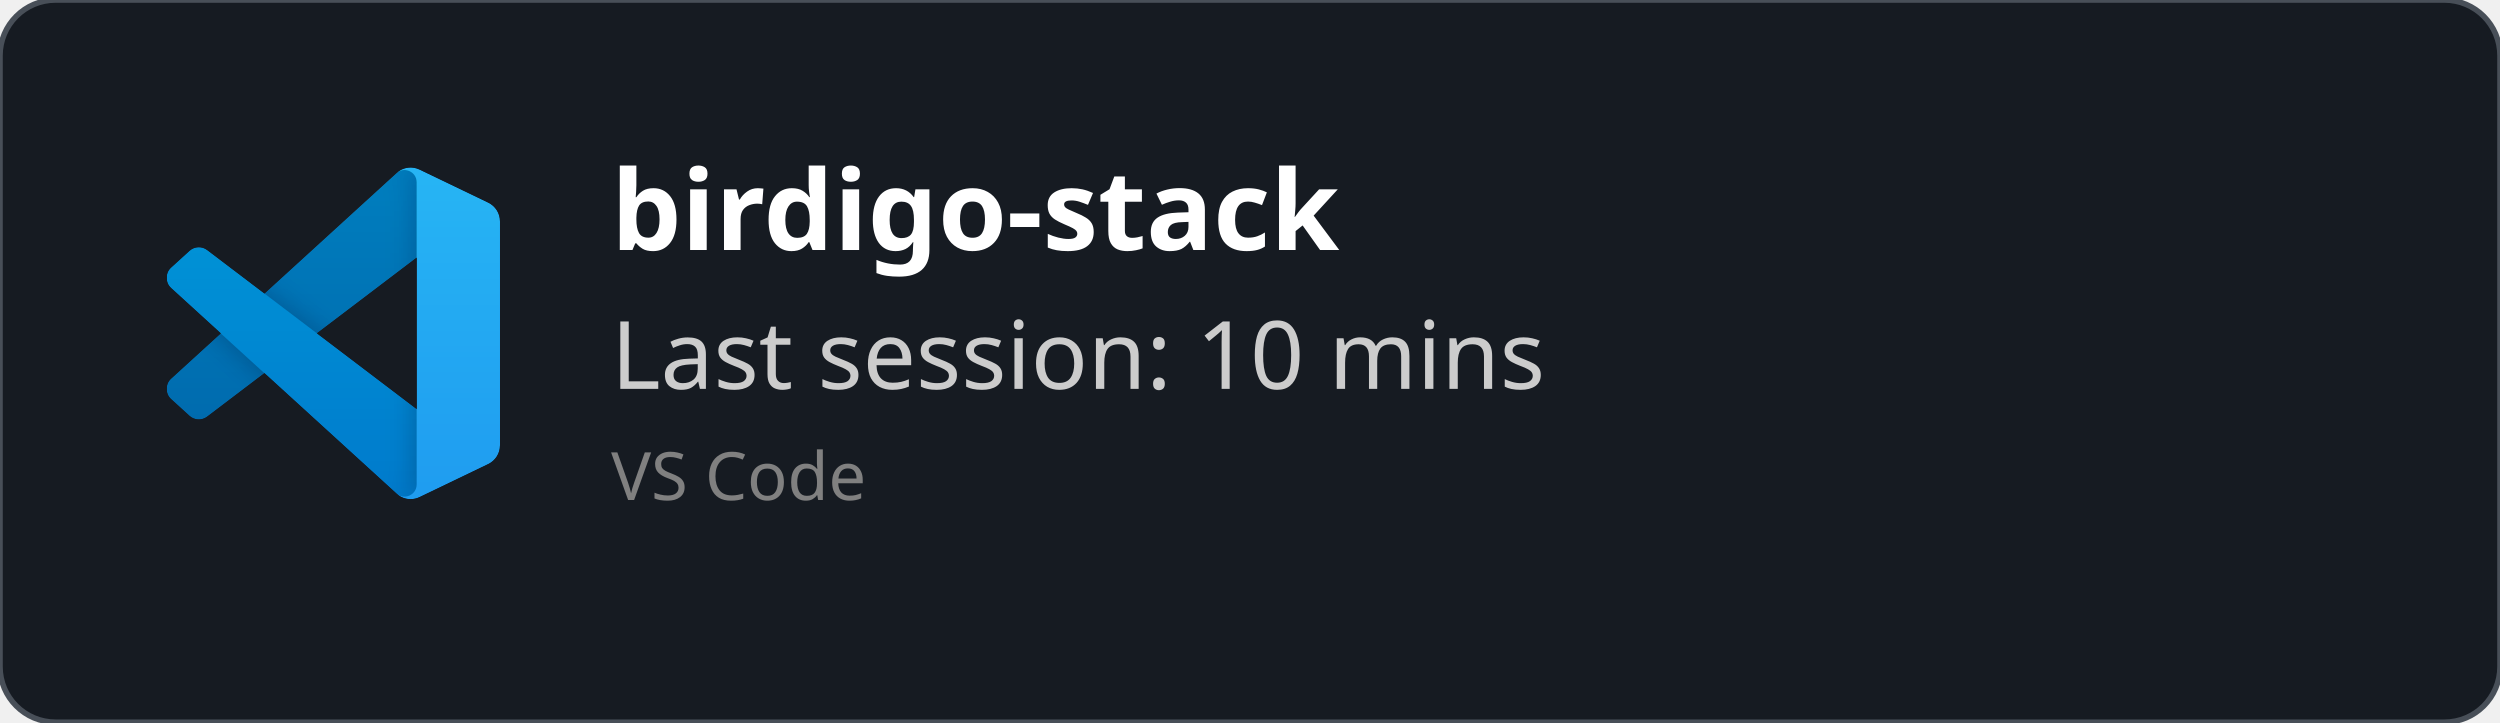
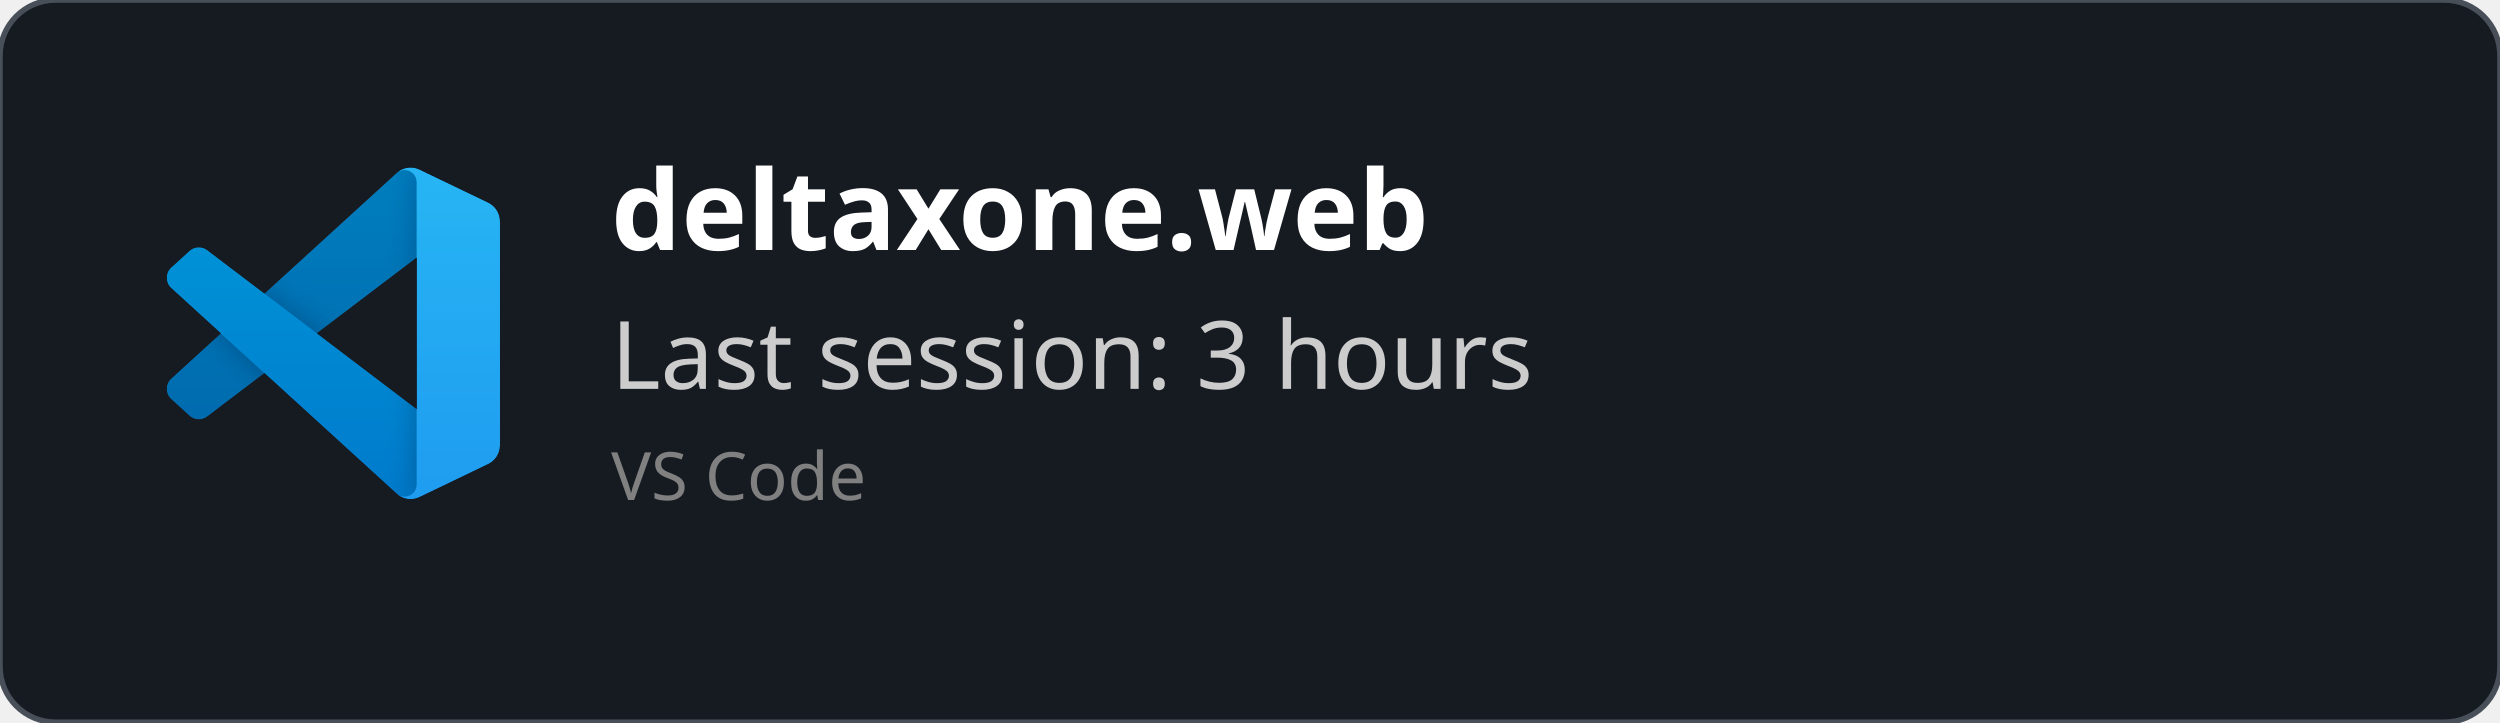
<svg xmlns="http://www.w3.org/2000/svg" width="450" height="130" viewBox="0 0 450 130" fill="none" role="img">
  <style>
    *{
        font-family: 'Segoe UI', Ubuntu, monospace
    }
    </style>
  <defs>
    <clipPath id="horizontalClip" x="20" y="20" width="500" height="200">
      <rect x="90" y="20" width="300" height="50" />
    </clipPath>
  </defs>
  <rect width="450" height="130" fill="rgba(22,27,34)" stroke="#484f58" stroke-width="1" fill-opacity="1" stroke-opacity="1" x="0" y="0" rx="10px" ry="10px">
    </rect>
  <svg width="60" height="60" x="30" y="30" viewBox="0 0 100 100" fill="none" id="vscode">
    <mask id="mask0" mask-type="alpha" maskUnits="userSpaceOnUse" x="0" y="0" width="100" height="100">
      <path fill-rule="evenodd" clip-rule="evenodd" d="M70.912 99.317C72.487 99.931 74.283 99.891 75.873 99.126L96.461 89.22C98.624 88.179 100 85.989 100 83.587V16.413C100 14.011 98.624 11.822 96.461 10.781L75.873 0.874C73.786 -0.13 71.345 0.116 69.513 1.447C69.252 1.637 69.003 1.849 68.769 2.083L29.355 38.041L12.187 25.01C10.589 23.797 8.354 23.896 6.869 25.246L1.363 30.255C-0.453 31.906 -0.455 34.763 1.359 36.417L16.247 50L1.359 63.583C-0.455 65.237 -0.453 68.094 1.363 69.745L6.869 74.754C8.354 76.104 10.589 76.204 12.187 74.99L29.355 61.959L68.769 97.917C69.392 98.541 70.125 99.01 70.912 99.317ZM75.015 27.299L45.109 50L75.015 72.701V27.299Z" fill="white" />
    </mask>
    <g mask="url(#mask0)">
      <path d="M96.461 10.796L75.857 0.876C73.472 -0.273 70.622 0.212 68.75 2.083L1.299 63.583C-0.516 65.237 -0.514 68.094 1.303 69.745L6.813 74.754C8.298 76.104 10.535 76.204 12.134 74.99L93.361 13.37C96.086 11.303 100 13.246 100 16.667V16.427C100 14.027 98.625 11.838 96.461 10.796Z" fill="#0065A9" />
      <g filter="url(#filter0_d)">
        <path d="M96.461 89.204L75.857 99.124C73.472 100.273 70.622 99.788 68.75 97.917L1.299 36.417C-0.516 34.763 -0.514 31.906 1.303 30.255L6.813 25.246C8.298 23.896 10.535 23.796 12.134 25.009L93.361 86.63C96.086 88.697 100 86.754 100 83.333V83.573C100 85.974 98.625 88.162 96.461 89.204Z" fill="#007ACC" />
      </g>
      <g filter="url(#filter1_d)">
        <path d="M75.858 99.126C73.472 100.274 70.622 99.788 68.75 97.917C71.056 100.223 75 98.59 75 95.328V4.672C75 1.41 71.056 -0.223 68.75 2.083C70.622 0.211 73.472 -0.274 75.858 0.874L96.459 10.781C98.623 11.822 100 14.011 100 16.413V83.587C100 85.989 98.623 88.179 96.459 89.22L75.858 99.126Z" fill="#1F9CF0" />
      </g>
      <g style="mix-blend-mode:overlay" opacity="0.25">
        <path fill-rule="evenodd" clip-rule="evenodd" d="M70.851 99.317C72.426 99.931 74.222 99.891 75.812 99.126L96.4 89.22C98.563 88.179 99.939 85.989 99.939 83.587V16.413C99.939 14.011 98.564 11.822 96.4 10.781L75.812 0.874C73.725 -0.13 71.284 0.116 69.453 1.447C69.191 1.637 68.942 1.849 68.708 2.083L29.294 38.041L12.126 25.01C10.528 23.796 8.293 23.896 6.809 25.246L1.302 30.255C-0.513 31.906 -0.515 34.763 1.298 36.417L16.186 50L1.298 63.583C-0.515 65.237 -0.513 68.094 1.302 69.745L6.809 74.754C8.293 76.104 10.528 76.204 12.126 74.99L29.294 61.959L68.708 97.917C69.332 98.54 70.064 99.01 70.851 99.317ZM74.954 27.299L45.048 50L74.954 72.701V27.299Z" fill="url(#paint0_linear)" />
      </g>
    </g>
    <defs>
      <filter id="filter0_d" x="-8.394" y="15.829" width="116.727" height="92.246" filterUnits="userSpaceOnUse" color-interpolation-filters="sRGB">
        <feFlood flood-opacity="0" result="BackgroundImageFix" />
        <feColorMatrix in="SourceAlpha" type="matrix" values="0 0 0 0 0 0 0 0 0 0 0 0 0 0 0 0 0 0 127 0" />
        <feOffset />
        <feGaussianBlur stdDeviation="4.167" />
        <feColorMatrix type="matrix" values="0 0 0 0 0 0 0 0 0 0 0 0 0 0 0 0 0 0 0.25 0" />
        <feBlend mode="overlay" in2="BackgroundImageFix" result="effect1_dropShadow" />
        <feBlend mode="normal" in="SourceGraphic" in2="effect1_dropShadow" result="shape" />
      </filter>
      <filter id="filter1_d" x="60.417" y="-8.076" width="47.917" height="116.151" filterUnits="userSpaceOnUse" color-interpolation-filters="sRGB">
        <feFlood flood-opacity="0" result="BackgroundImageFix" />
        <feColorMatrix in="SourceAlpha" type="matrix" values="0 0 0 0 0 0 0 0 0 0 0 0 0 0 0 0 0 0 127 0" />
        <feOffset />
        <feGaussianBlur stdDeviation="4.167" />
        <feColorMatrix type="matrix" values="0 0 0 0 0 0 0 0 0 0 0 0 0 0 0 0 0 0 0.25 0" />
        <feBlend mode="overlay" in2="BackgroundImageFix" result="effect1_dropShadow" />
        <feBlend mode="normal" in="SourceGraphic" in2="effect1_dropShadow" result="shape" />
      </filter>
      <linearGradient id="paint0_linear" x1="49.939" y1="0.258" x2="49.939" y2="99.742" gradientUnits="userSpaceOnUse">
        <stop stop-color="white" />
        <stop offset="1" stop-color="white" stop-opacity="0" />
      </linearGradient>
    </defs>
  </svg>
  <text x="110" y="45" font-size="20" clip-path="url(#horizontalClip)" font-weight="bold" font-family="Ubuntu" fill="white">
-     birdigo-stack
+     deltaxone.web
    </text>
  <text x="110" y="70" font-size="17px" font-family="Ubuntu" fill="#ccc">
-     Last session: 10 mins
+     Last session: 3 hours
    </text>
  <text x="110" y="90" font-size="12px" font-family="Ubuntu" fill="grey">
    VS Code
    </text>
</svg>
